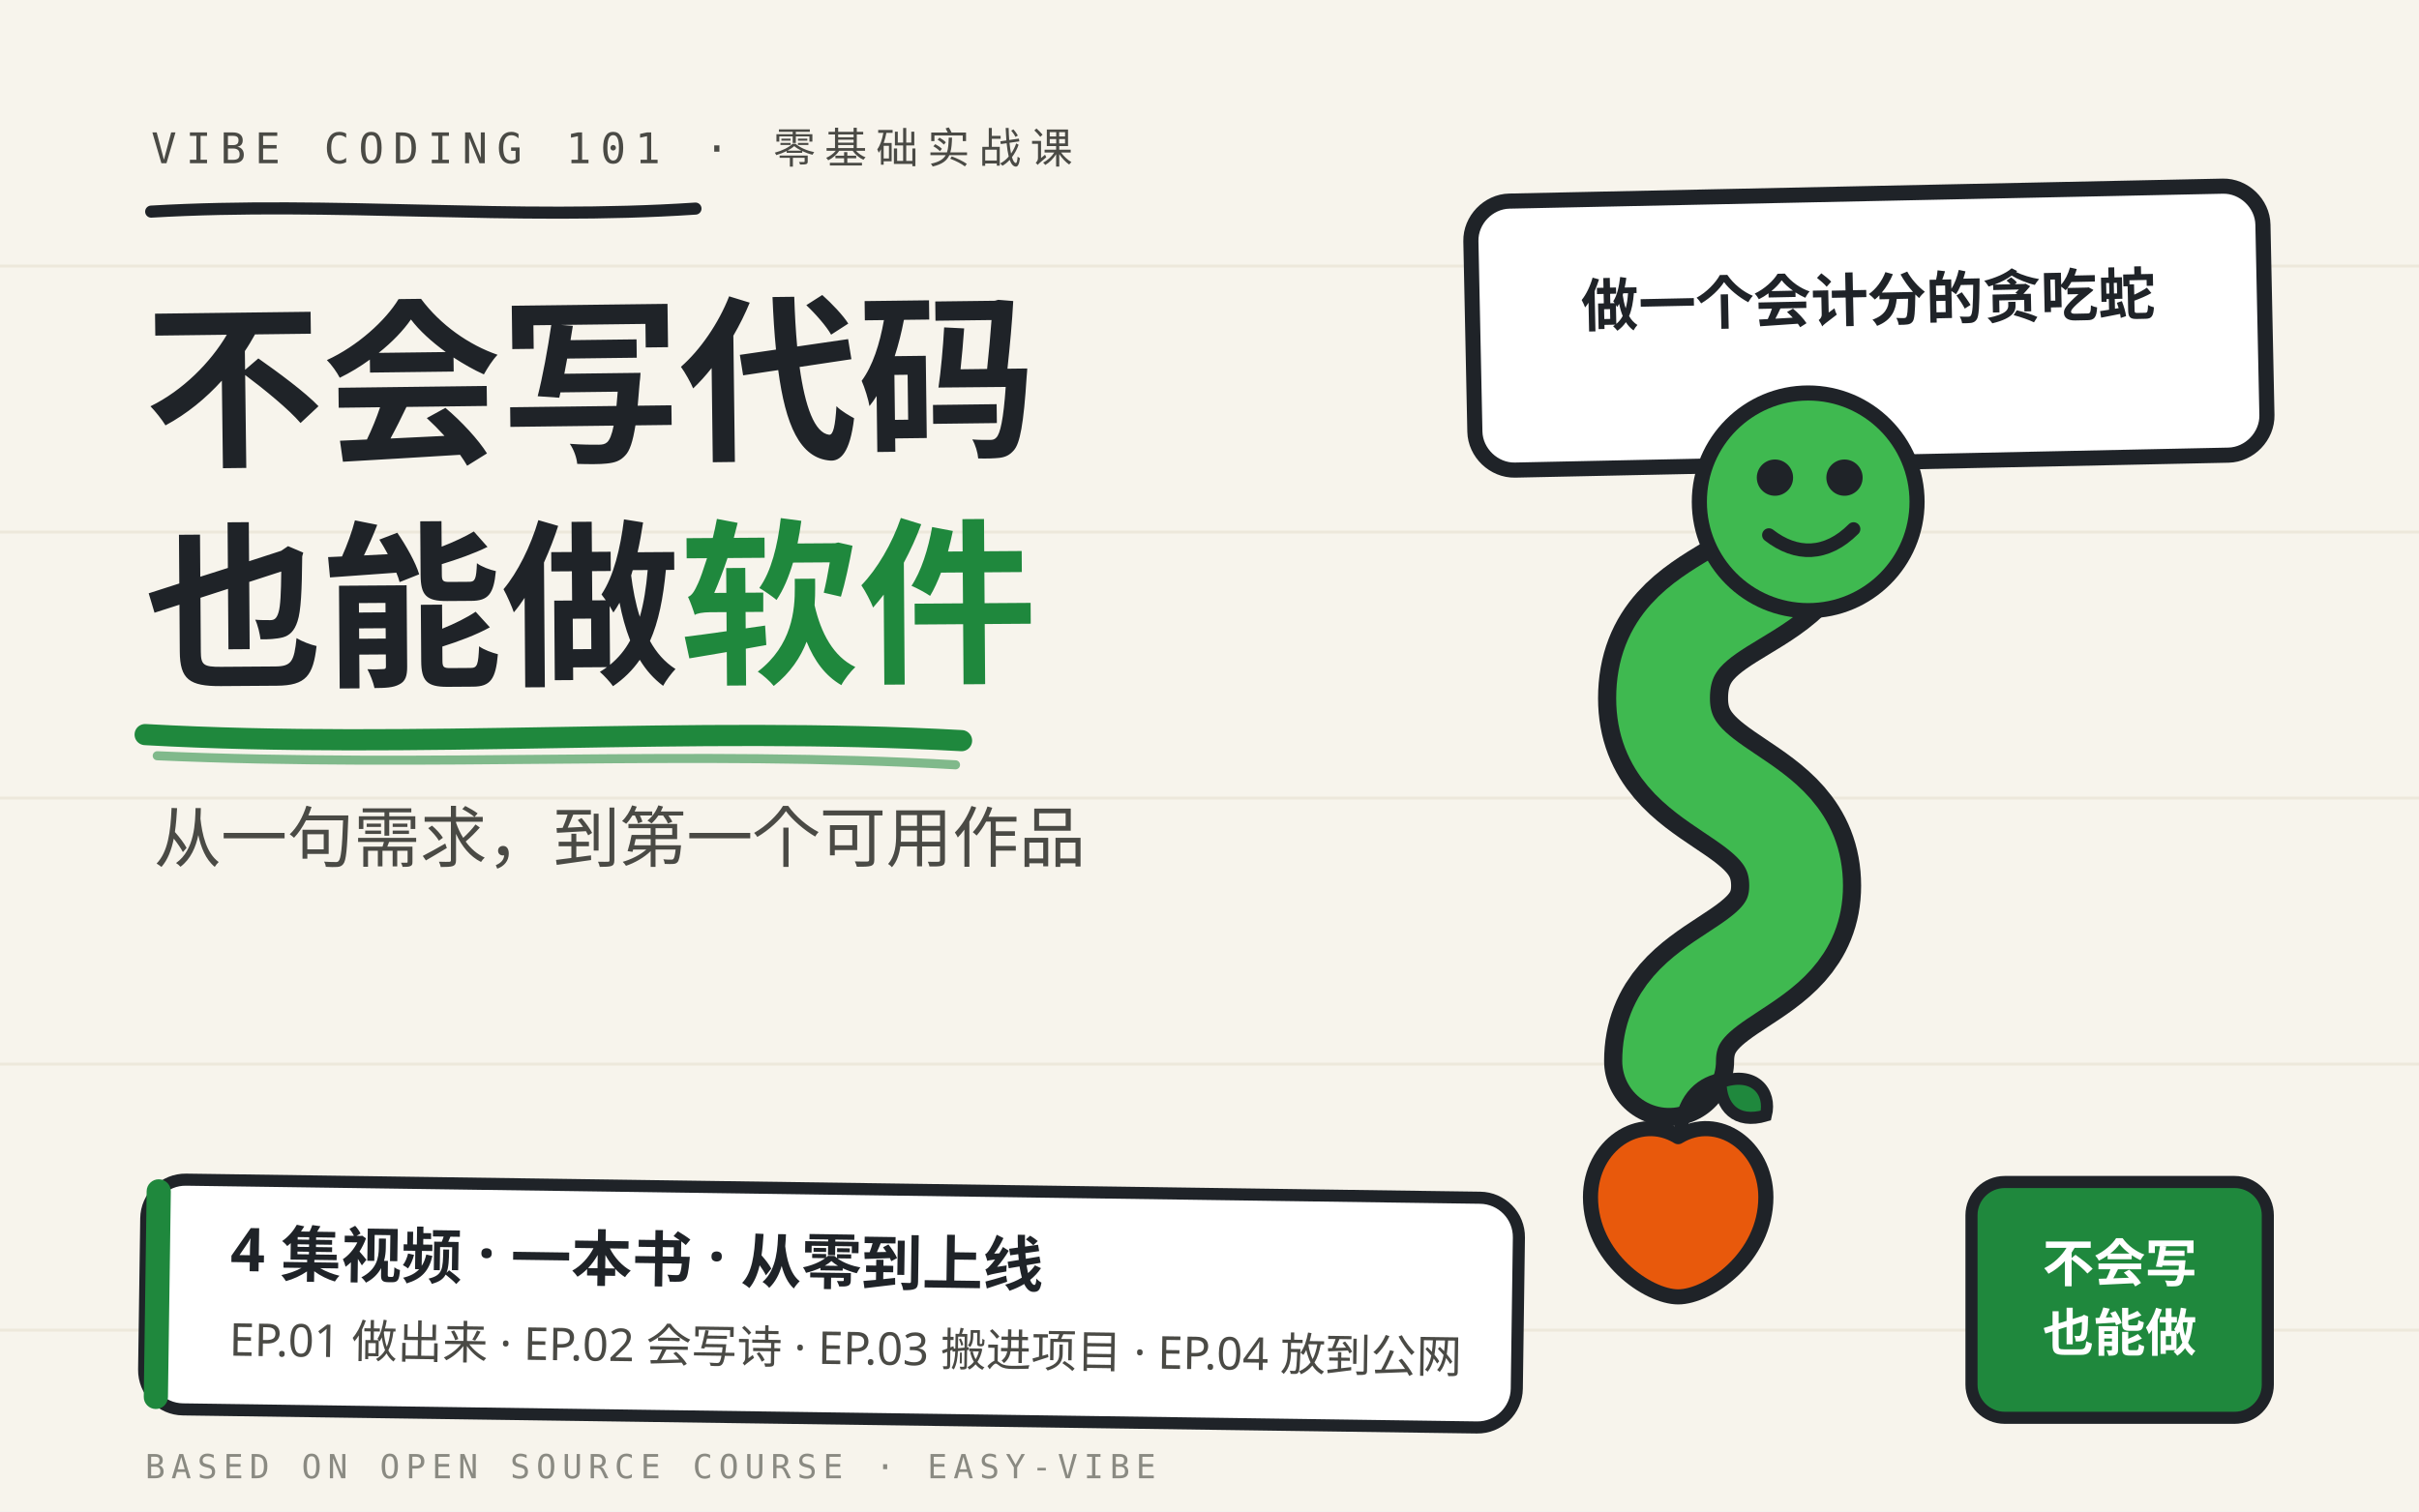
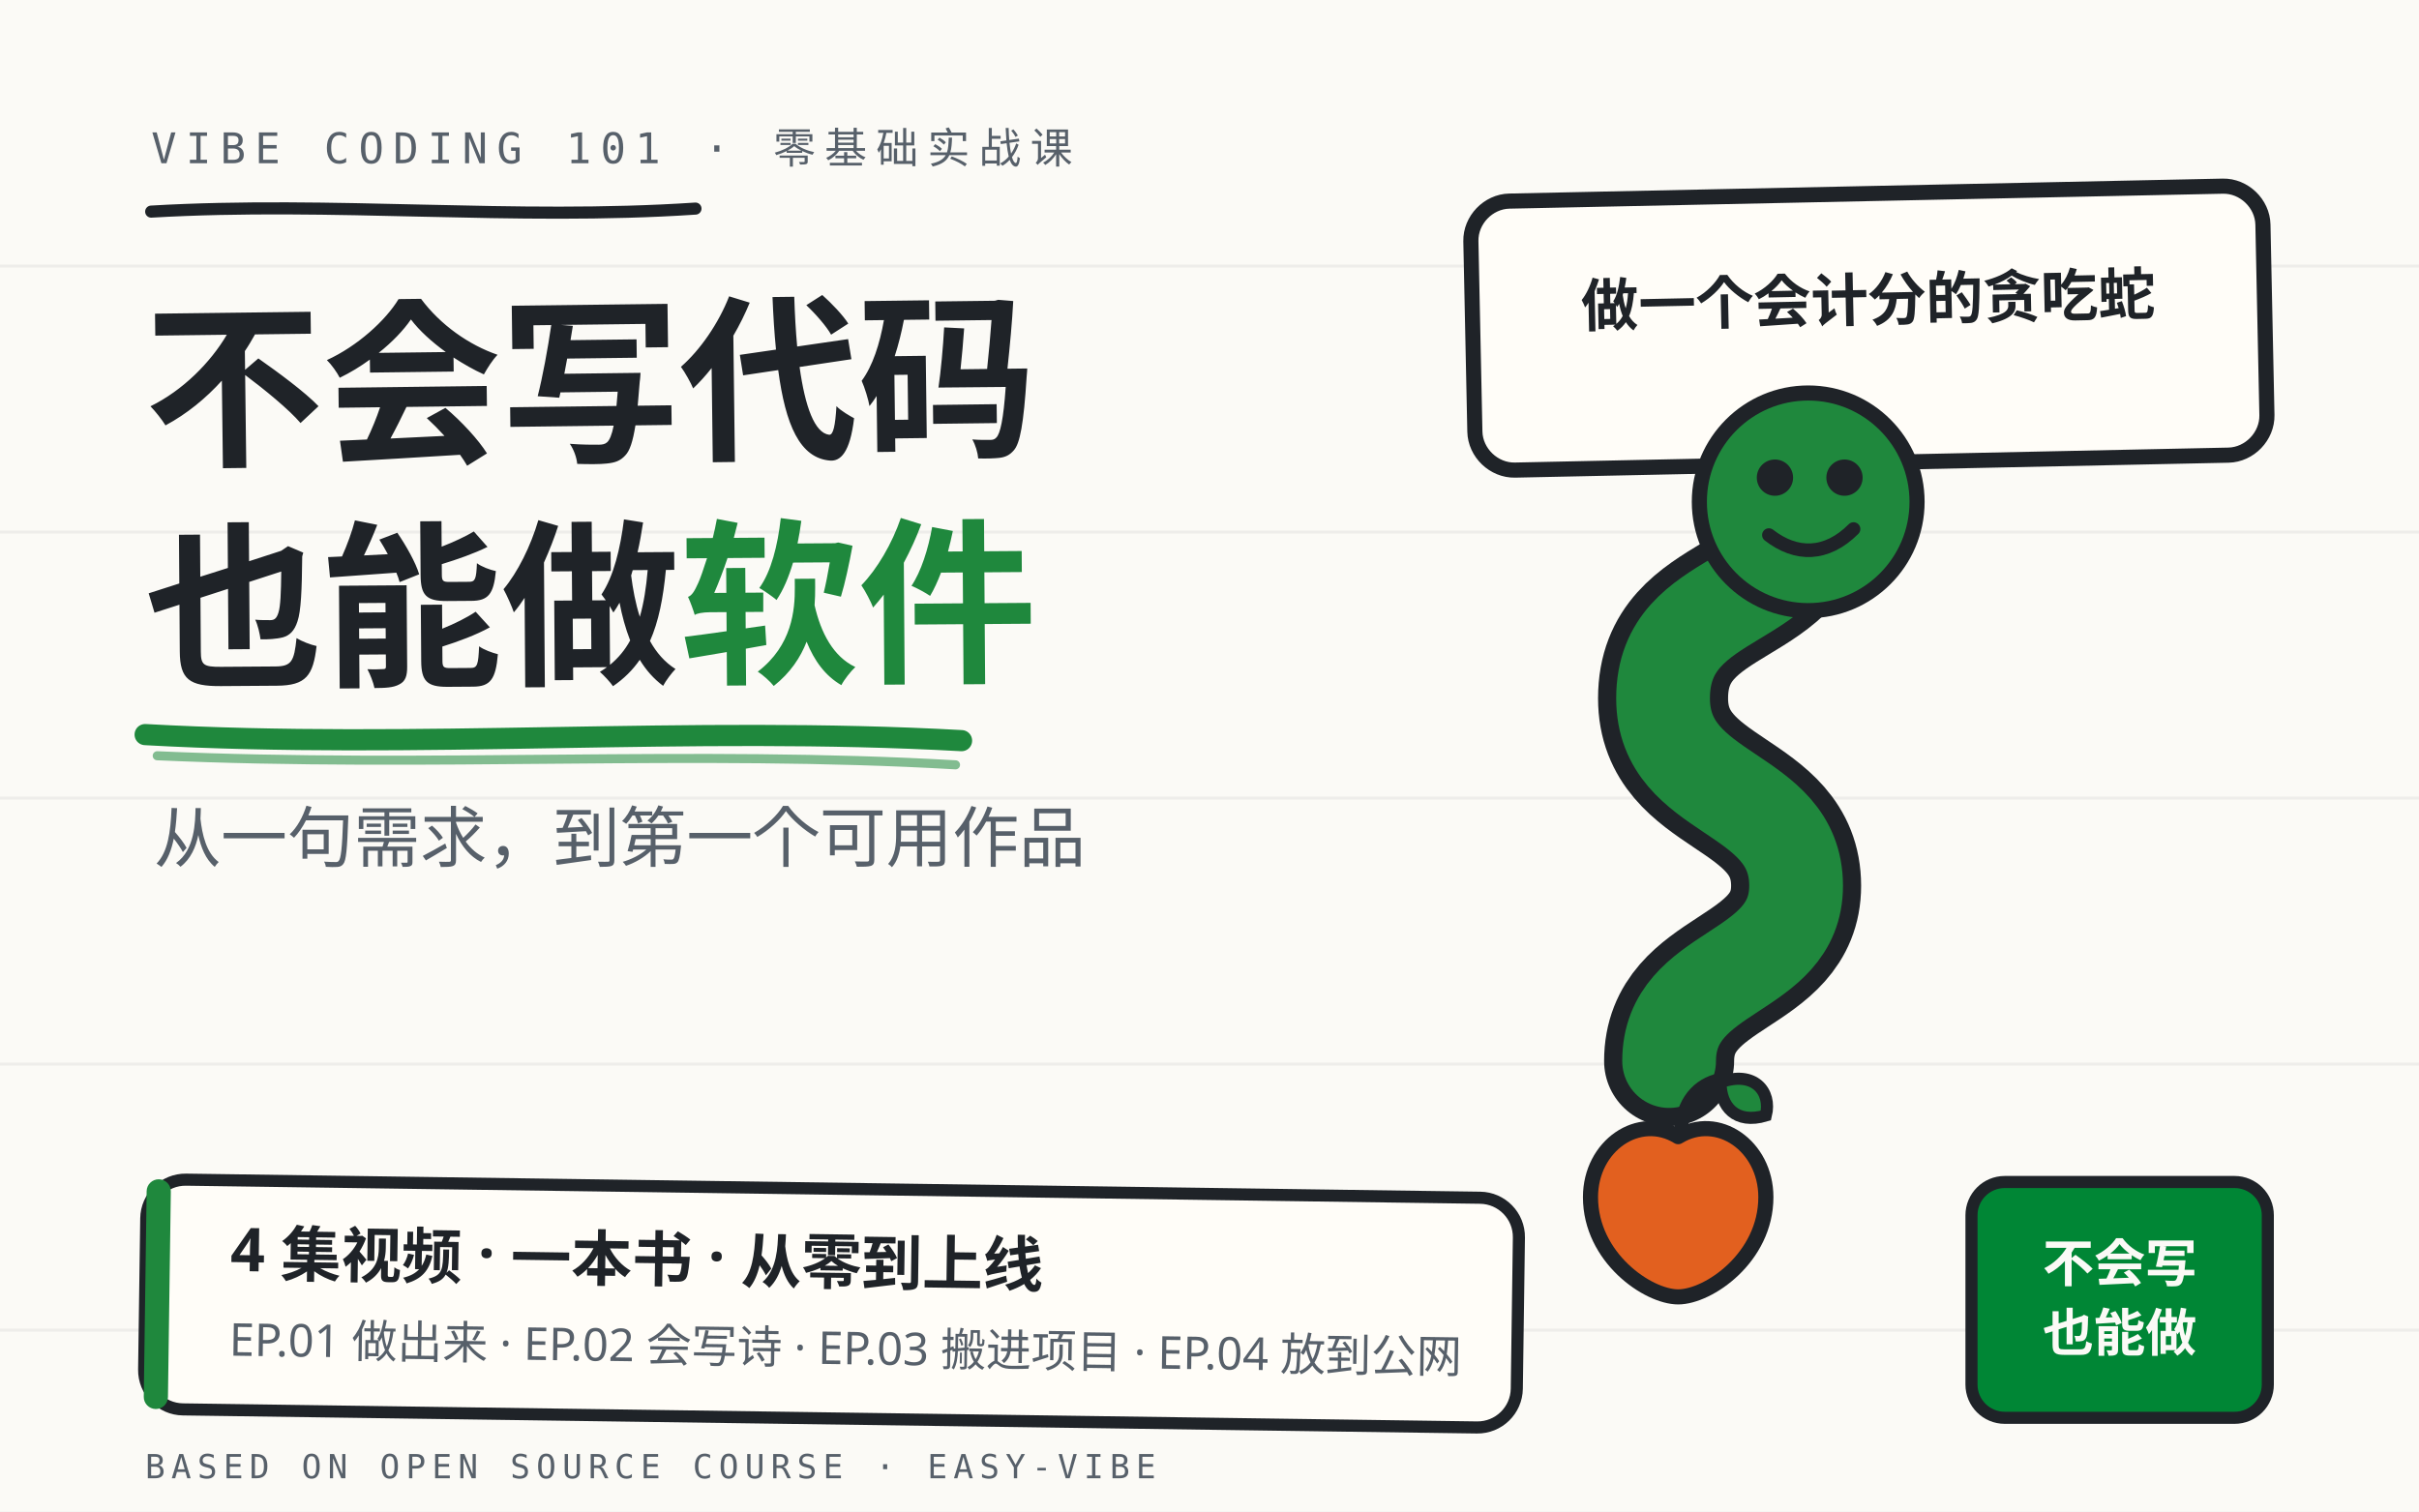
<svg xmlns="http://www.w3.org/2000/svg" width="1600" height="1000" viewBox="0 0 1600 1000" role="img" aria-labelledby="title desc">
-   <rect width="1600" height="1000" fill="#f7f4ec" />
-   <g stroke="#e8e2d4" stroke-width="2" stroke-linecap="round" opacity="0.7">
+   <rect width="1600" height="1000" fill="#fbfaf6" />
+   <g stroke="#1f2328" stroke-width="2" stroke-linecap="round" opacity="0.06">
    <path d="M0 176h1600" />
    <path d="M0 352h1600" />
    <path d="M0 528h1600" />
    <path d="M0 704h1600" />
    <path d="M0 880h1600" />
  </g>
-   <text x="100" y="108" fill="#4a4a45" font-family="ui-monospace, 'Cascadia Mono', monospace" font-size="28" letter-spacing="6">VIBE CODING 101 · 零基础实战课</text>
+   <text x="100" y="108" fill="#57606a" font-family="ui-monospace, 'Cascadia Mono', monospace" font-size="28" letter-spacing="6">VIBE CODING 101 · 零基础实战课</text>
  <g stroke="#1f2328" stroke-width="8" stroke-linecap="round" fill="none">
    <path d="M100 140c120-7 240 6 360-2" />
  </g>
  <g font-family="'Microsoft YaHei', 'PingFang SC', system-ui, sans-serif" font-weight="800" fill="#1f2328">
    <text x="96" y="300" font-size="118" transform="rotate(-0.7 96 300)">不会写代码</text>
    <text x="96" y="446" font-size="118" transform="rotate(-0.4 96 446)">也能做<tspan fill="#1f883d">软件</tspan>
    </text>
  </g>
  <g fill="none" stroke-linecap="round">
    <path d="M96 486c180 10 360-6 540 4" stroke="#1f883d" stroke-width="14" />
    <path d="M104 500c180 8 356-4 528 6" stroke="#1f883d" stroke-width="6" opacity="0.55" />
  </g>
-   <text x="102" y="570" fill="#4a4a45" font-family="'Microsoft YaHei', 'PingFang SC', system-ui, sans-serif" font-size="44">从一句需求，到第一个可用作品</text>
+   <text x="102" y="570" fill="#57606a" font-family="'Microsoft YaHei', 'PingFang SC', system-ui, sans-serif" font-size="44">从一句需求，到第一个可用作品</text>
  <g transform="rotate(-1.2 1240 210)">
-     <path d="M1000 128h472c14 0 26 12 26 26v126c0 14-12 26-26 26h-236l-52 46 6-46h-190c-14 0-26-12-26-26V154c0-14 12-26 26-26z" fill="#ffffff" stroke="#1f2328" stroke-width="10" stroke-linejoin="round" />
+     <path d="M1000 128h472c14 0 26 12 26 26v126c0 14-12 26-26 26h-236l-52 46 6-46h-190c-14 0-26-12-26-26V154c0-14 12-26 26-26z" fill="#fffdf8" stroke="#1f2328" stroke-width="10" stroke-linejoin="round" />
    <text x="1046" y="212" fill="#1f2328" font-family="'Microsoft YaHei', 'PingFang SC', system-ui, sans-serif" font-size="38" font-weight="700">做一个会计分的贪吃蛇</text>
  </g>
  <g fill="none" stroke-linecap="round" stroke-linejoin="round">
    <path d="M1196 330c0 74-96 58-96 132 0 66 88 60 88 124 0 60-84 54-84 116" stroke="#1f2328" stroke-width="86" />
-     <path d="M1196 330c0 74-96 58-96 132 0 66 88 60 88 124 0 60-84 54-84 116" stroke="#3fb950" stroke-width="62" />
+     <path d="M1196 330c0 74-96 58-96 132 0 66 88 60 88 124 0 60-84 54-84 116" stroke="#1f883d" stroke-width="62" />
  </g>
  <g transform="translate(1196 332)">
-     <circle r="72" fill="#3fb950" stroke="#1f2328" stroke-width="10" />
+     <circle r="72" fill="#1f883d" stroke="#1f2328" stroke-width="10" />
    <circle cx="-22" cy="-16" r="12" fill="#1f2328" />
    <circle cx="24" cy="-16" r="12" fill="#1f2328" />
    <path d="M-26 22c18 14 38 14 56-4" fill="none" stroke="#1f2328" stroke-width="9" stroke-linecap="round" />
  </g>
  <g transform="translate(1110 790)">
-     <path d="M0-38c26-16 58 6 58 40 0 40-38 66-58 66S-58 42-58 2c0-34 32-56 58-40z" fill="#e8590c" stroke="#1f2328" stroke-width="10" stroke-linejoin="round" />
+     <path d="M0-38c26-16 58 6 58 40 0 40-38 66-58 66S-58 42-58 2c0-34 32-56 58-40z" fill="#e2601f" stroke="#1f2328" stroke-width="10" stroke-linejoin="round" />
    <path d="M2-44c2-20 14-30 28-32" fill="none" stroke="#1f2328" stroke-width="9" stroke-linecap="round" />
    <path d="M28-74c22-8 34 6 30 22-20 6-30-6-30-22z" fill="#1f883d" stroke="#1f2328" stroke-width="8" />
  </g>
  <g transform="rotate(0.8 520 862)">
-     <rect x="96" y="786" width="908" height="152" rx="26" fill="#ffffff" stroke="#1f2328" stroke-width="8" />
+     <rect x="96" y="786" width="908" height="152" rx="26" fill="#fffdf8" stroke="#1f2328" stroke-width="8" />
    <rect x="96" y="786" width="16" height="152" rx="8" fill="#1f883d" />
    <text x="152" y="846" fill="#1f2328" font-family="'Microsoft YaHei', 'PingFang SC', system-ui, sans-serif" font-size="40" font-weight="800">4 集视频 · 一本书 · 从零到上线</text>
-     <text x="152" y="902" fill="#4a4a45" font-family="'Microsoft YaHei', 'PingFang SC', system-ui, sans-serif" font-size="30">EP.01 做出来 · EP.02 会写诗 · EP.03 搬进项目 · EP.04 放到公网</text>
+     <text x="152" y="902" fill="#57606a" font-family="'Microsoft YaHei', 'PingFang SC', system-ui, sans-serif" font-size="30">EP.01 做出来 · EP.02 会写诗 · EP.03 搬进项目 · EP.04 放到公网</text>
  </g>
  <g transform="translate(1304 782)">
-     <rect width="196" height="156" rx="22" fill="#1f883d" stroke="#1f2328" stroke-width="8" />
-     <text x="98" y="66" text-anchor="middle" fill="#ffffff" font-family="'Microsoft YaHei', 'PingFang SC', system-ui, sans-serif" font-size="34" font-weight="800">不会写</text>
-     <text x="98" y="112" text-anchor="middle" fill="#ffffff" font-family="'Microsoft YaHei', 'PingFang SC', system-ui, sans-serif" font-size="34" font-weight="800">也能做</text>
+     <rect width="196" height="156" rx="22" fill="#008635" stroke="#1f2328" stroke-width="8" />
+     <text x="98" y="66" text-anchor="middle" fill="#fbfaf6" font-family="'Microsoft YaHei', 'PingFang SC', system-ui, sans-serif" font-size="34" font-weight="800">不会写</text>
+     <text x="98" y="112" text-anchor="middle" fill="#fbfaf6" font-family="'Microsoft YaHei', 'PingFang SC', system-ui, sans-serif" font-size="34" font-weight="800">也能做</text>
  </g>
-   <text x="96" y="978" fill="#8a8a82" font-family="ui-monospace, 'Cascadia Mono', monospace" font-size="22" letter-spacing="4">BASED ON OPEN SOURCE COURSE · EASY-VIBE</text>
+   <text x="96" y="978" fill="#57606a" font-family="ui-monospace, 'Cascadia Mono', monospace" font-size="22" letter-spacing="4">BASED ON OPEN SOURCE COURSE · EASY-VIBE</text>
</svg>
